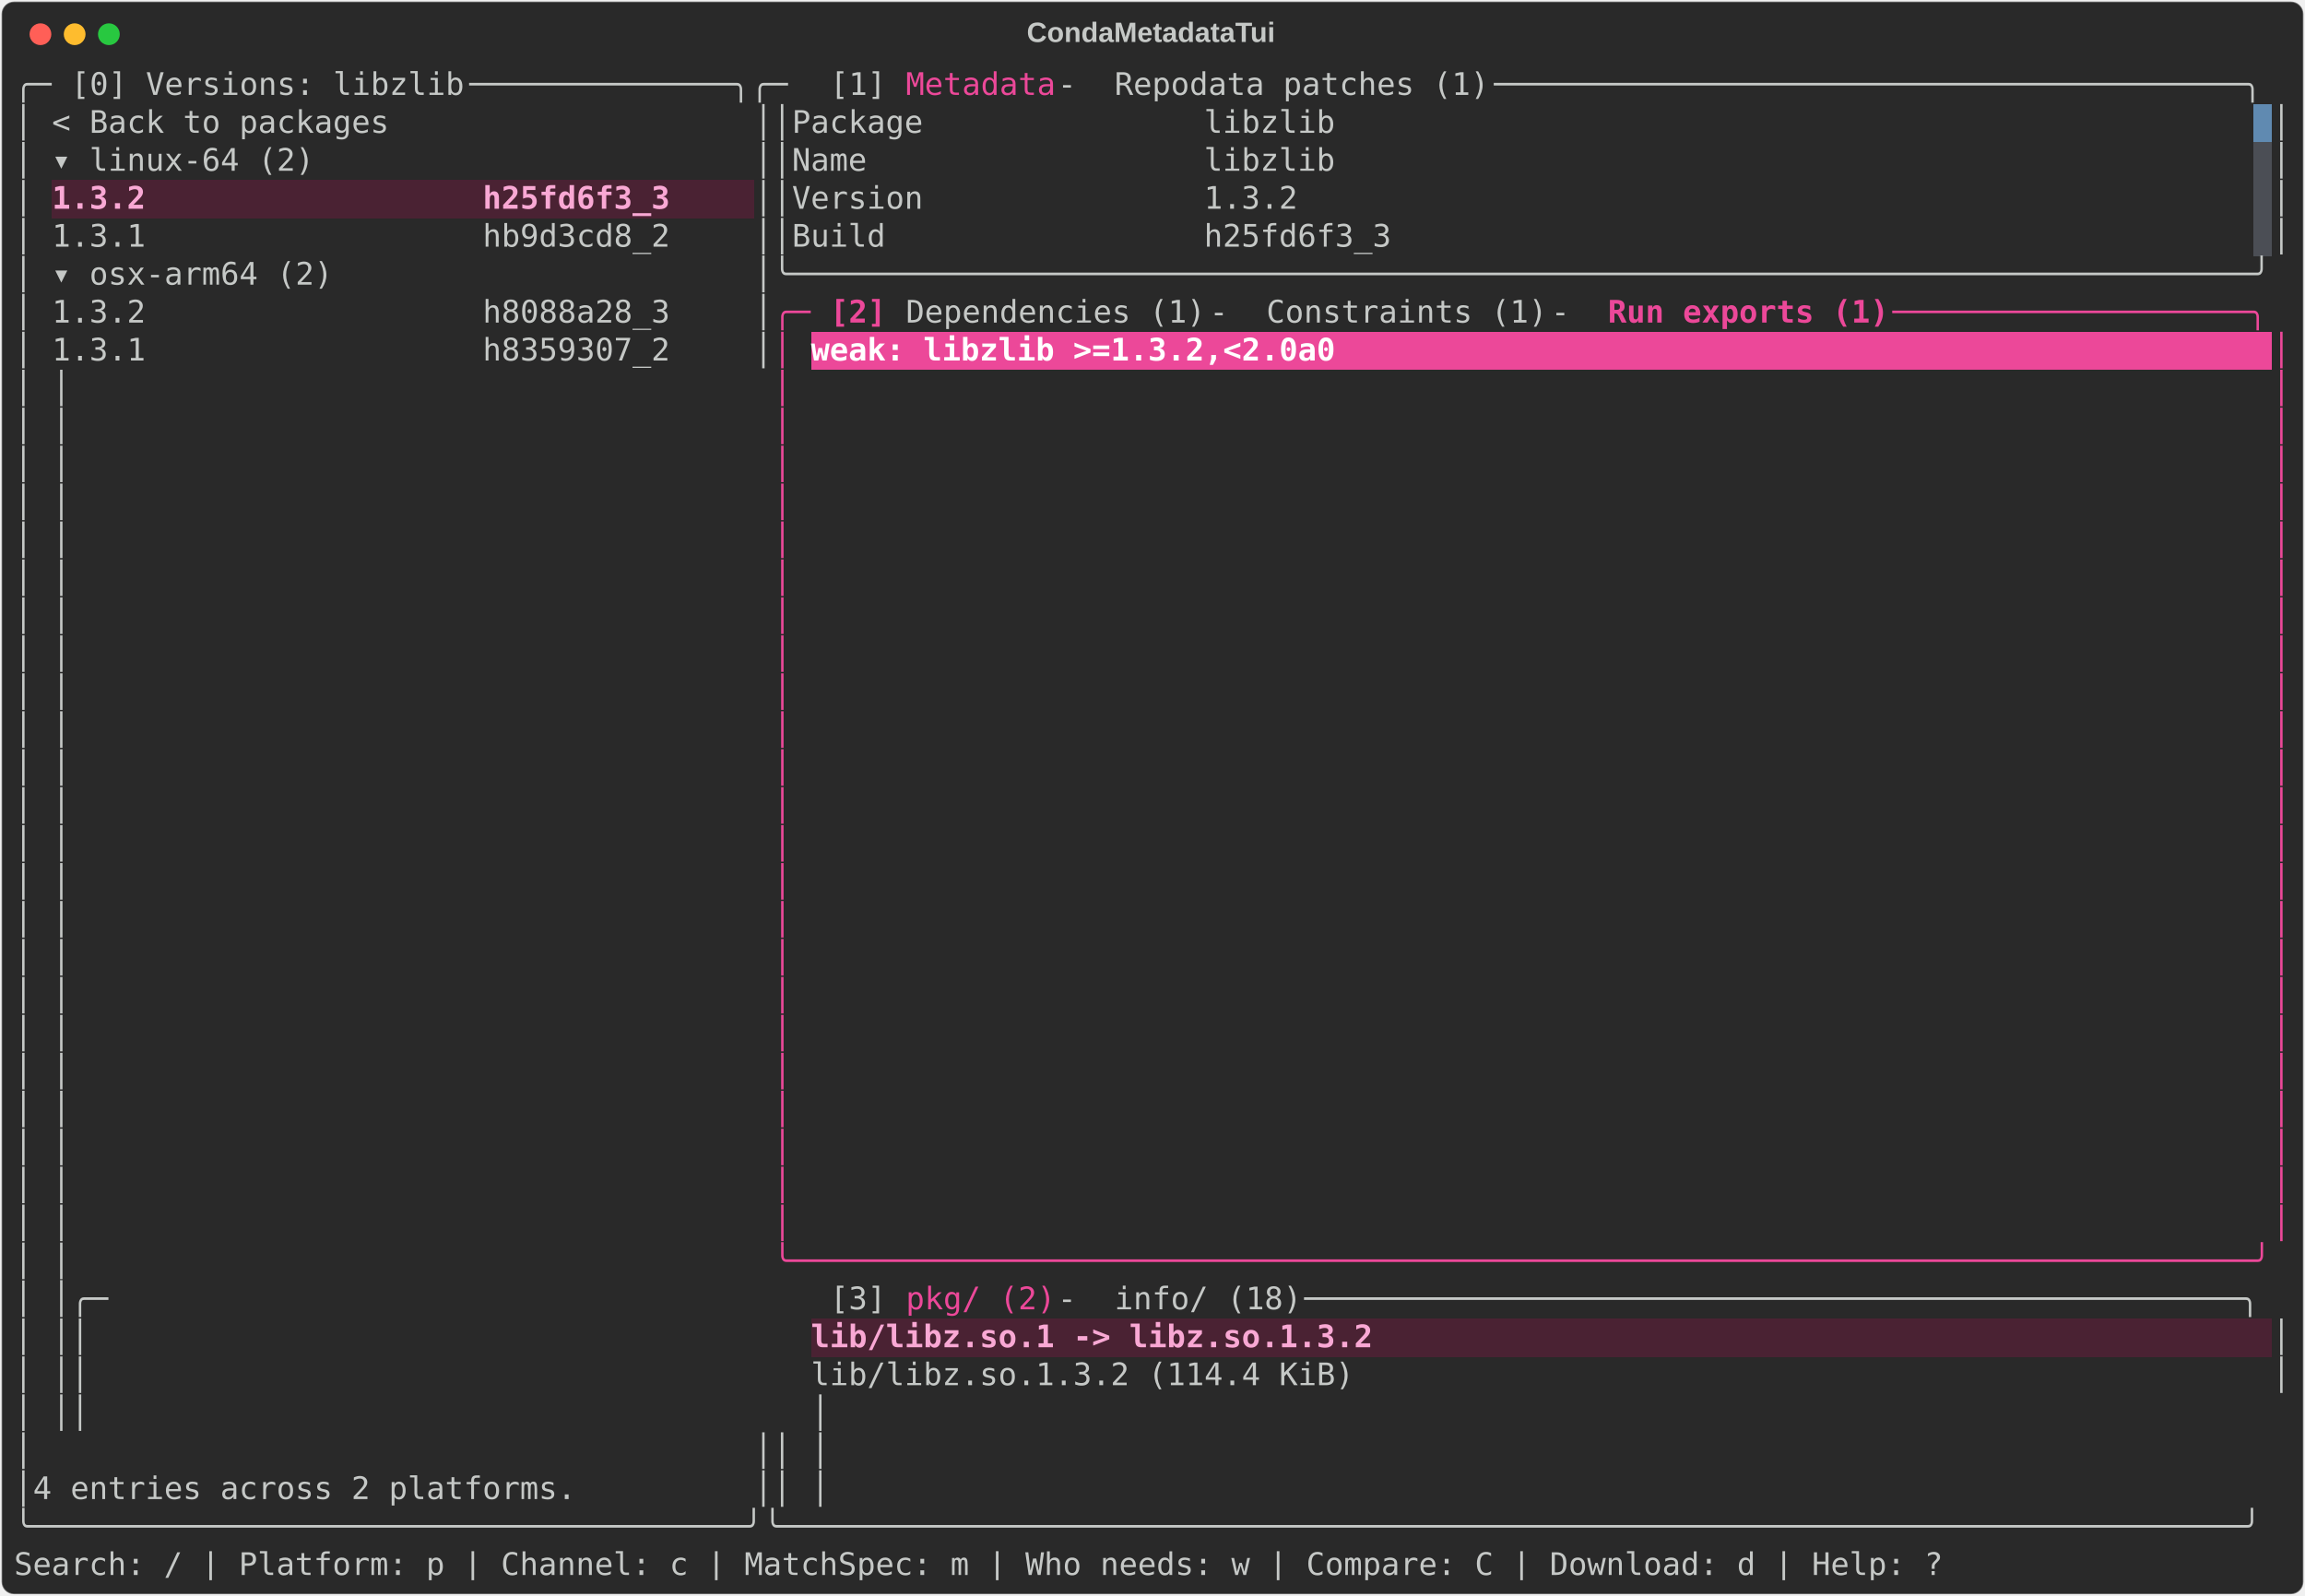
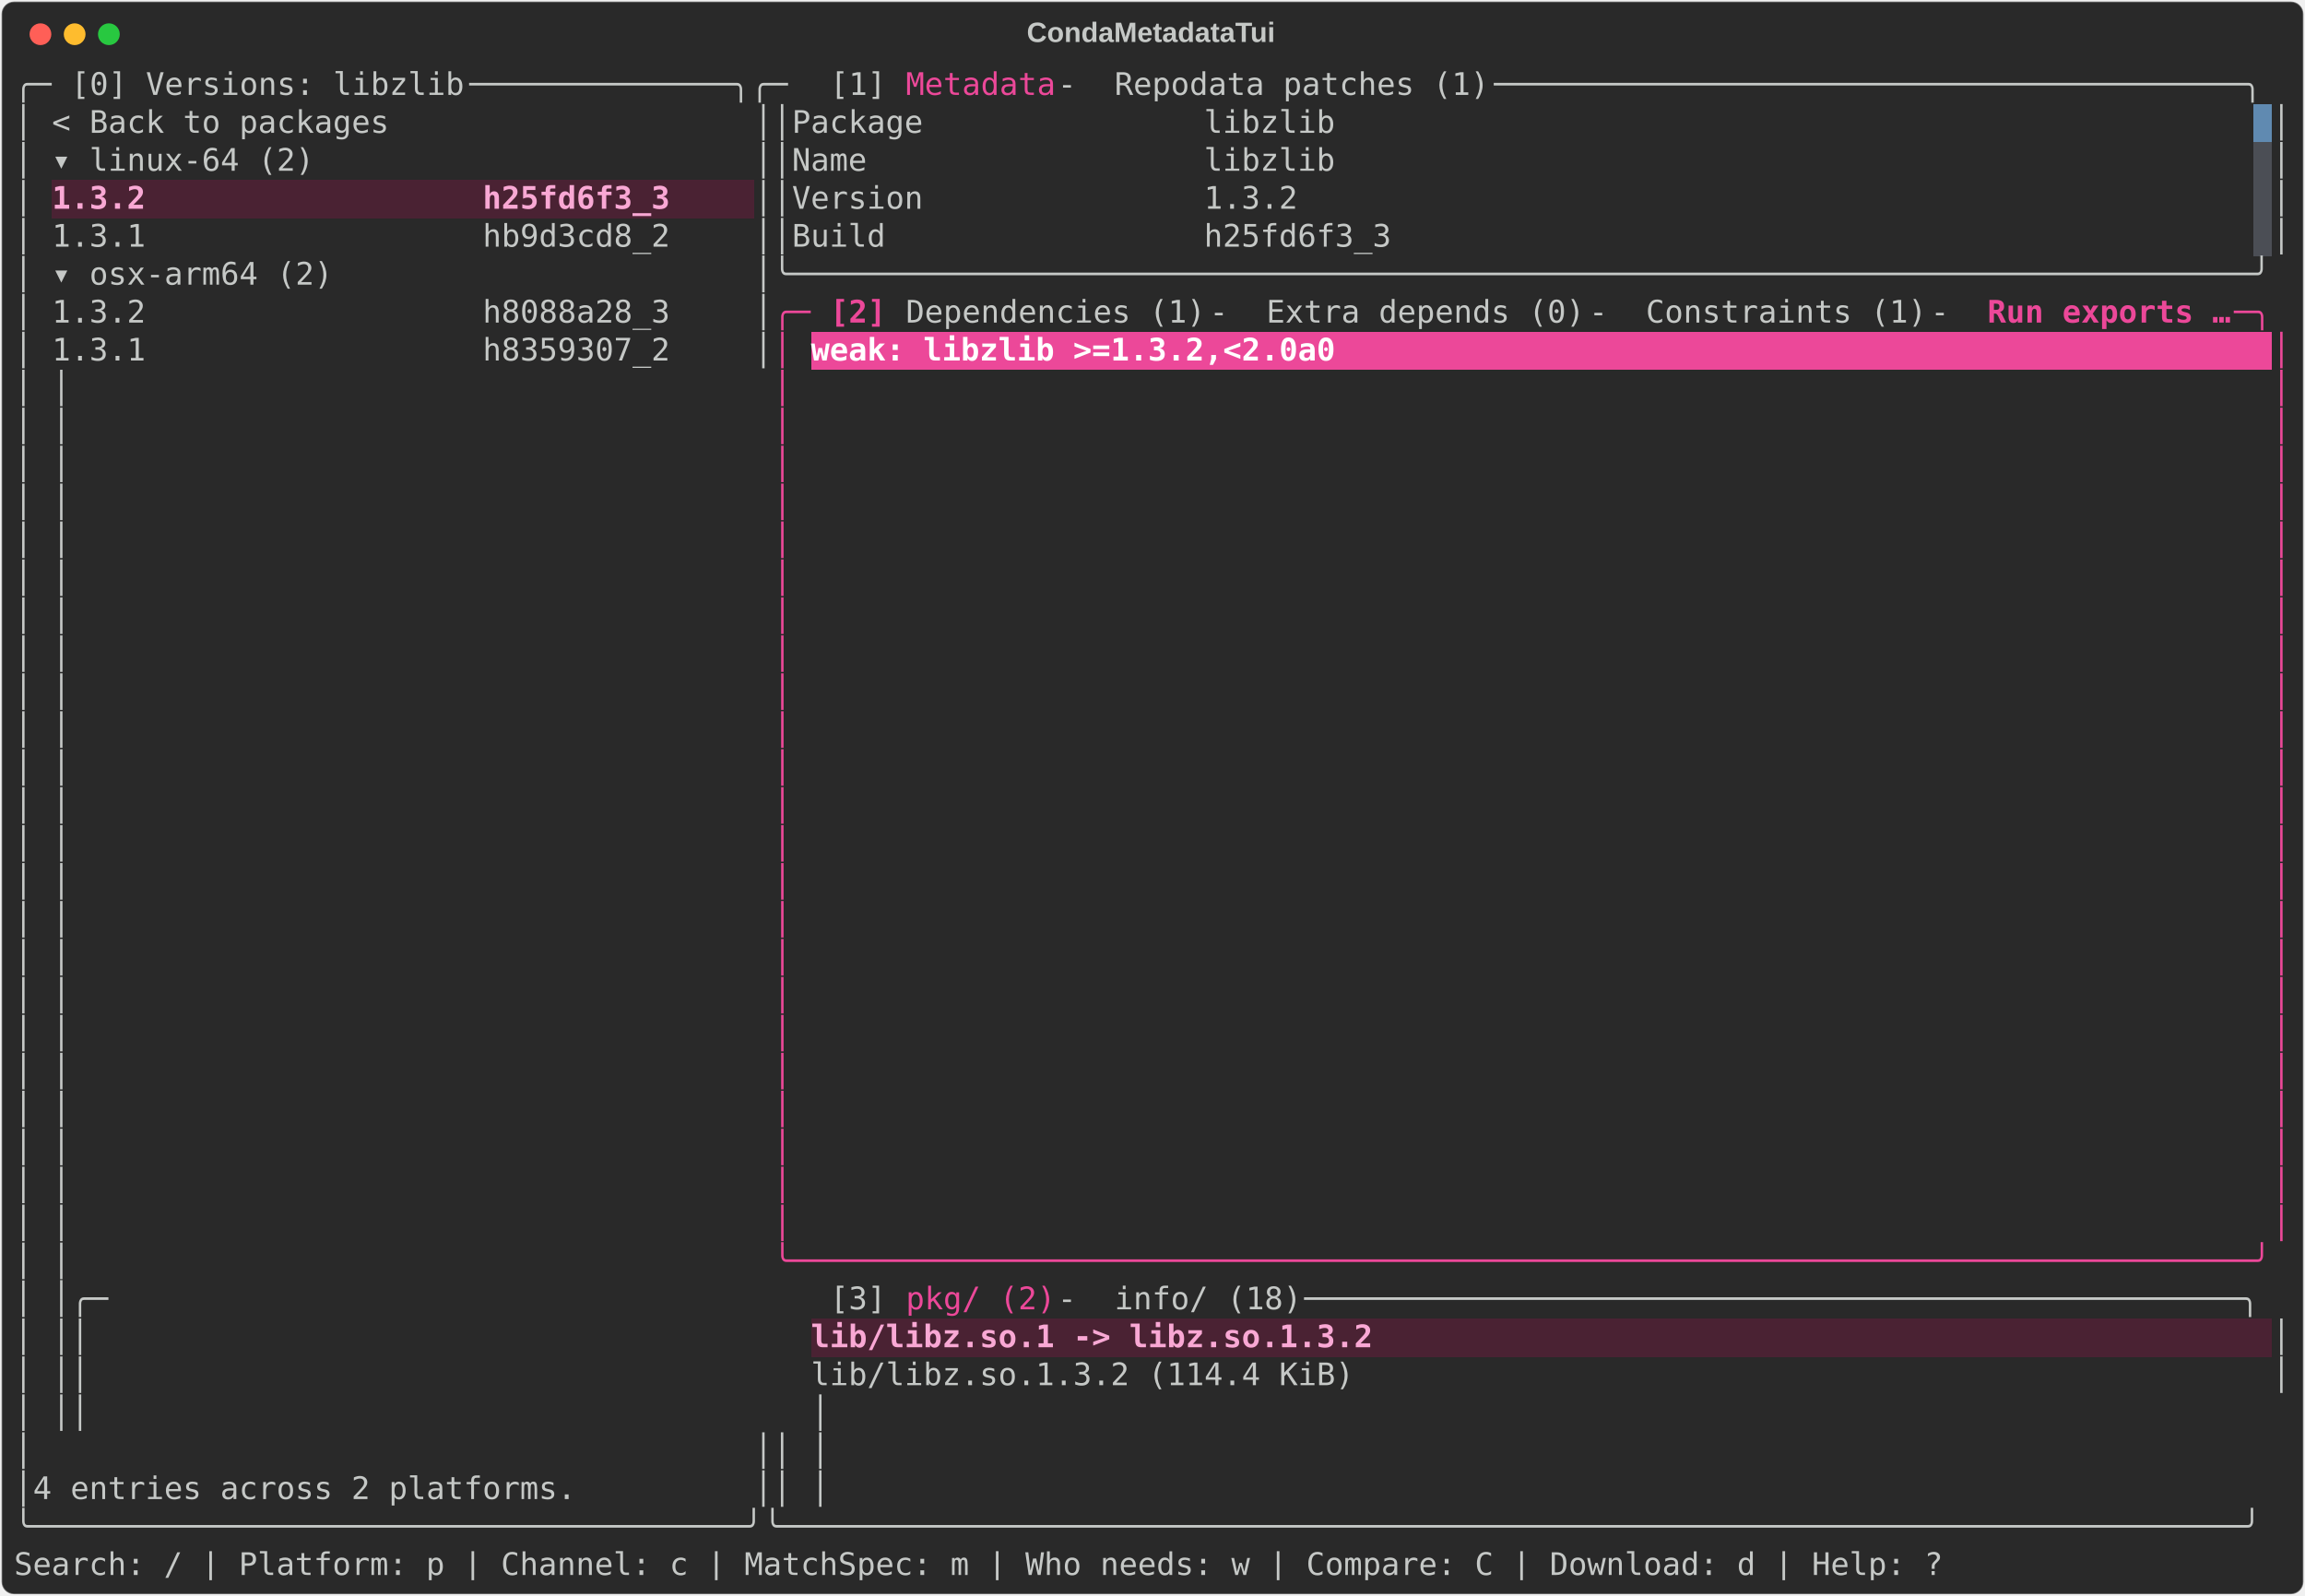
<svg xmlns="http://www.w3.org/2000/svg" class="rich-terminal" viewBox="0 0 1482 1026.0">
  <style>

    @font-face {
        font-family: "Fira Code";
        src: local("FiraCode-Regular"),
                url("https://cdnjs.cloudflare.com/ajax/libs/firacode/6.2.0/woff2/FiraCode-Regular.woff2") format("woff2"),
                url("https://cdnjs.cloudflare.com/ajax/libs/firacode/6.2.0/woff/FiraCode-Regular.woff") format("woff");
        font-style: normal;
        font-weight: 400;
    }
    @font-face {
        font-family: "Fira Code";
        src: local("FiraCode-Bold"),
                url("https://cdnjs.cloudflare.com/ajax/libs/firacode/6.2.0/woff2/FiraCode-Bold.woff2") format("woff2"),
                url("https://cdnjs.cloudflare.com/ajax/libs/firacode/6.2.0/woff/FiraCode-Bold.woff") format("woff");
        font-style: bold;
        font-weight: 700;
    }

    .terminal-matrix {
        font-family: Fira Code, monospace;
        font-size: 20px;
        line-height: 24.4px;
        font-variant-east-asian: full-width;
    }

    .terminal-title {
        font-size: 18px;
        font-weight: bold;
        font-family: arial;
    }

    .terminal-r1 { fill: #c5c8c6 }
.terminal-r2 { fill: #ec4899 }
.terminal-r3 { fill: #292929 }
.terminal-r4 { fill: #f9a8d4;font-weight: bold }
.terminal-r5 { fill: #ec4899;font-weight: bold }
.terminal-r6 { fill: #ffffff;font-weight: bold }
    </style>
  <defs>
    <clipPath id="terminal-clip-terminal">
      <rect x="0" y="0" width="1463.0" height="975.0" />
    </clipPath>
    <clipPath id="terminal-line-0">
      <rect x="0" y="1.5" width="1464" height="24.65" />
    </clipPath>
    <clipPath id="terminal-line-1">
      <rect x="0" y="25.9" width="1464" height="24.65" />
    </clipPath>
    <clipPath id="terminal-line-2">
      <rect x="0" y="50.3" width="1464" height="24.65" />
    </clipPath>
    <clipPath id="terminal-line-3">
      <rect x="0" y="74.7" width="1464" height="24.65" />
    </clipPath>
    <clipPath id="terminal-line-4">
      <rect x="0" y="99.1" width="1464" height="24.65" />
    </clipPath>
    <clipPath id="terminal-line-5">
      <rect x="0" y="123.5" width="1464" height="24.65" />
    </clipPath>
    <clipPath id="terminal-line-6">
      <rect x="0" y="147.9" width="1464" height="24.65" />
    </clipPath>
    <clipPath id="terminal-line-7">
      <rect x="0" y="172.3" width="1464" height="24.65" />
    </clipPath>
    <clipPath id="terminal-line-8">
      <rect x="0" y="196.7" width="1464" height="24.65" />
    </clipPath>
    <clipPath id="terminal-line-9">
      <rect x="0" y="221.1" width="1464" height="24.65" />
    </clipPath>
    <clipPath id="terminal-line-10">
      <rect x="0" y="245.5" width="1464" height="24.65" />
    </clipPath>
    <clipPath id="terminal-line-11">
      <rect x="0" y="269.9" width="1464" height="24.65" />
    </clipPath>
    <clipPath id="terminal-line-12">
      <rect x="0" y="294.3" width="1464" height="24.65" />
    </clipPath>
    <clipPath id="terminal-line-13">
      <rect x="0" y="318.7" width="1464" height="24.65" />
    </clipPath>
    <clipPath id="terminal-line-14">
      <rect x="0" y="343.1" width="1464" height="24.65" />
    </clipPath>
    <clipPath id="terminal-line-15">
      <rect x="0" y="367.5" width="1464" height="24.65" />
    </clipPath>
    <clipPath id="terminal-line-16">
      <rect x="0" y="391.9" width="1464" height="24.65" />
    </clipPath>
    <clipPath id="terminal-line-17">
      <rect x="0" y="416.3" width="1464" height="24.65" />
    </clipPath>
    <clipPath id="terminal-line-18">
      <rect x="0" y="440.7" width="1464" height="24.65" />
    </clipPath>
    <clipPath id="terminal-line-19">
      <rect x="0" y="465.1" width="1464" height="24.65" />
    </clipPath>
    <clipPath id="terminal-line-20">
      <rect x="0" y="489.5" width="1464" height="24.65" />
    </clipPath>
    <clipPath id="terminal-line-21">
      <rect x="0" y="513.9" width="1464" height="24.65" />
    </clipPath>
    <clipPath id="terminal-line-22">
      <rect x="0" y="538.3" width="1464" height="24.65" />
    </clipPath>
    <clipPath id="terminal-line-23">
      <rect x="0" y="562.7" width="1464" height="24.65" />
    </clipPath>
    <clipPath id="terminal-line-24">
      <rect x="0" y="587.1" width="1464" height="24.65" />
    </clipPath>
    <clipPath id="terminal-line-25">
      <rect x="0" y="611.5" width="1464" height="24.65" />
    </clipPath>
    <clipPath id="terminal-line-26">
      <rect x="0" y="635.9" width="1464" height="24.65" />
    </clipPath>
    <clipPath id="terminal-line-27">
      <rect x="0" y="660.3" width="1464" height="24.65" />
    </clipPath>
    <clipPath id="terminal-line-28">
      <rect x="0" y="684.7" width="1464" height="24.65" />
    </clipPath>
    <clipPath id="terminal-line-29">
      <rect x="0" y="709.1" width="1464" height="24.65" />
    </clipPath>
    <clipPath id="terminal-line-30">
      <rect x="0" y="733.5" width="1464" height="24.65" />
    </clipPath>
    <clipPath id="terminal-line-31">
      <rect x="0" y="757.9" width="1464" height="24.65" />
    </clipPath>
    <clipPath id="terminal-line-32">
      <rect x="0" y="782.3" width="1464" height="24.65" />
    </clipPath>
    <clipPath id="terminal-line-33">
      <rect x="0" y="806.7" width="1464" height="24.65" />
    </clipPath>
    <clipPath id="terminal-line-34">
      <rect x="0" y="831.1" width="1464" height="24.65" />
    </clipPath>
    <clipPath id="terminal-line-35">
      <rect x="0" y="855.5" width="1464" height="24.65" />
    </clipPath>
    <clipPath id="terminal-line-36">
      <rect x="0" y="879.9" width="1464" height="24.65" />
    </clipPath>
    <clipPath id="terminal-line-37">
      <rect x="0" y="904.3" width="1464" height="24.65" />
    </clipPath>
    <clipPath id="terminal-line-38">
      <rect x="0" y="928.7" width="1464" height="24.65" />
    </clipPath>
  </defs>
  <rect fill="#292929" stroke="rgba(255,255,255,0.35)" stroke-width="1" x="1" y="1" width="1480" height="1024" rx="8" />
  <text class="terminal-title" fill="#c5c8c6" text-anchor="middle" x="740" y="27">CondaMetadataTui</text>
  <g transform="translate(26,22)">
    <circle cx="0" cy="0" r="7" fill="#ff5f57" />
    <circle cx="22" cy="0" r="7" fill="#febc2e" />
    <circle cx="44" cy="0" r="7" fill="#28c840" />
  </g>
  <g transform="translate(9, 41)" clip-path="url(#terminal-clip-terminal)">
    <rect fill="#608ab1" x="1439.6" y="25.9" width="12.2" height="24.65" shape-rendering="crispEdges" />
    <rect fill="#4b4e55" x="1439.6" y="50.3" width="12.2" height="24.65" shape-rendering="crispEdges" />
    <rect fill="#4a2233" x="24.4" y="74.7" width="402.6" height="24.65" shape-rendering="crispEdges" />
    <rect fill="#4a2233" x="427" y="74.7" width="48.8" height="24.65" shape-rendering="crispEdges" />
    <rect fill="#4b4e55" x="1439.6" y="74.7" width="12.2" height="24.65" shape-rendering="crispEdges" />
    <rect fill="#4b4e55" x="1439.6" y="99.1" width="12.2" height="24.65" shape-rendering="crispEdges" />
    <rect fill="#ec4899" x="512.4" y="172.3" width="341.6" height="24.65" shape-rendering="crispEdges" />
    <rect fill="#ec4899" x="854" y="172.3" width="597.8" height="24.65" shape-rendering="crispEdges" />
    <rect fill="#4a2233" x="512.4" y="806.7" width="366" height="24.65" shape-rendering="crispEdges" />
    <rect fill="#4a2233" x="878.4" y="806.7" width="573.4" height="24.65" shape-rendering="crispEdges" />
    <g class="terminal-matrix">
      <text class="terminal-r1" x="0" y="20" textLength="36.6" clip-path="url(#terminal-line-0)">╭─ </text>
      <text class="terminal-r1" x="36.6" y="20" textLength="256.2" clip-path="url(#terminal-line-0)">[0] Versions: libzlib</text>
      <text class="terminal-r1" x="292.8" y="20" textLength="231.8" clip-path="url(#terminal-line-0)"> ──────────────╮╭─ </text>
      <text class="terminal-r1" x="524.6" y="20" textLength="48.8" clip-path="url(#terminal-line-0)">[1] </text>
      <text class="terminal-r2" x="573.4" y="20" textLength="97.6" clip-path="url(#terminal-line-0)">Metadata</text>
      <text class="terminal-r1" x="671" y="20" textLength="36.6" clip-path="url(#terminal-line-0)"> - </text>
      <text class="terminal-r1" x="707.6" y="20" textLength="244" clip-path="url(#terminal-line-0)">Repodata patches (1)</text>
      <text class="terminal-r1" x="951.6" y="20" textLength="512.4" clip-path="url(#terminal-line-0)"> ────────────────────────────────────────╮</text>
      <text class="terminal-r1" x="1464" y="20" textLength="12.2" clip-path="url(#terminal-line-0)">
</text>
      <text class="terminal-r1" x="0" y="44.4" textLength="12.2" clip-path="url(#terminal-line-1)">│</text>
      <text class="terminal-r1" x="24.4" y="44.4" textLength="219.6" clip-path="url(#terminal-line-1)">&lt; Back to packages</text>
      <text class="terminal-r1" x="475.8" y="44.4" textLength="24.4" clip-path="url(#terminal-line-1)">││</text>
      <text class="terminal-r1" x="500.2" y="44.4" textLength="353.8" clip-path="url(#terminal-line-1)">Package               libzlib</text>
      <text class="terminal-r1" x="1451.8" y="44.4" textLength="12.2" clip-path="url(#terminal-line-1)">│</text>
      <text class="terminal-r1" x="1464" y="44.4" textLength="12.2" clip-path="url(#terminal-line-1)">
</text>
      <text class="terminal-r1" x="0" y="68.8" textLength="12.2" clip-path="url(#terminal-line-2)">│</text>
      <text class="terminal-r1" x="24.4" y="68.8" textLength="170.8" clip-path="url(#terminal-line-2)">▾ linux-64 (2)</text>
      <text class="terminal-r1" x="475.8" y="68.8" textLength="24.4" clip-path="url(#terminal-line-2)">││</text>
      <text class="terminal-r1" x="500.2" y="68.8" textLength="353.8" clip-path="url(#terminal-line-2)">Name                  libzlib</text>
      <text class="terminal-r1" x="1451.8" y="68.8" textLength="12.2" clip-path="url(#terminal-line-2)">│</text>
      <text class="terminal-r1" x="1464" y="68.8" textLength="12.2" clip-path="url(#terminal-line-2)">
</text>
      <text class="terminal-r1" x="0" y="93.2" textLength="12.2" clip-path="url(#terminal-line-3)">│</text>
      <text class="terminal-r4" x="24.4" y="93.2" textLength="402.6" clip-path="url(#terminal-line-3)">1.3.2                  h25fd6f3_3</text>
      <text class="terminal-r1" x="475.8" y="93.2" textLength="24.4" clip-path="url(#terminal-line-3)">││</text>
      <text class="terminal-r1" x="500.2" y="93.2" textLength="329.4" clip-path="url(#terminal-line-3)">Version               1.3.2</text>
      <text class="terminal-r1" x="1451.8" y="93.2" textLength="12.2" clip-path="url(#terminal-line-3)">│</text>
      <text class="terminal-r1" x="1464" y="93.2" textLength="12.2" clip-path="url(#terminal-line-3)">
</text>
      <text class="terminal-r1" x="0" y="117.6" textLength="12.2" clip-path="url(#terminal-line-4)">│</text>
      <text class="terminal-r1" x="24.4" y="117.6" textLength="402.6" clip-path="url(#terminal-line-4)">1.3.1                  hb9d3cd8_2</text>
      <text class="terminal-r1" x="475.8" y="117.6" textLength="24.4" clip-path="url(#terminal-line-4)">││</text>
      <text class="terminal-r1" x="500.2" y="117.6" textLength="390.4" clip-path="url(#terminal-line-4)">Build                 h25fd6f3_3</text>
      <text class="terminal-r1" x="1451.8" y="117.6" textLength="12.2" clip-path="url(#terminal-line-4)">│</text>
      <text class="terminal-r1" x="1464" y="117.6" textLength="12.2" clip-path="url(#terminal-line-4)">
</text>
      <text class="terminal-r1" x="0" y="142" textLength="12.2" clip-path="url(#terminal-line-5)">│</text>
      <text class="terminal-r1" x="24.4" y="142" textLength="183" clip-path="url(#terminal-line-5)">▾ osx-arm64 (2)</text>
      <text class="terminal-r1" x="475.8" y="142" textLength="988.2" clip-path="url(#terminal-line-5)">│╰──────────────────────────────────────────────────────────────────────────────╯</text>
      <text class="terminal-r1" x="1464" y="142" textLength="12.2" clip-path="url(#terminal-line-5)">
</text>
      <text class="terminal-r1" x="0" y="166.4" textLength="12.2" clip-path="url(#terminal-line-6)">│</text>
      <text class="terminal-r1" x="24.4" y="166.4" textLength="402.6" clip-path="url(#terminal-line-6)">1.3.2                  h8088a28_3</text>
      <text class="terminal-r1" x="475.8" y="166.4" textLength="12.2" clip-path="url(#terminal-line-6)">│</text>
      <text class="terminal-r2" x="488" y="166.4" textLength="36.6" clip-path="url(#terminal-line-6)">╭─ </text>
      <text class="terminal-r5" x="524.6" y="166.4" textLength="48.8" clip-path="url(#terminal-line-6)">[2] </text>
      <text class="terminal-r1" x="573.4" y="166.4" textLength="195.2" clip-path="url(#terminal-line-6)">Dependencies (1)</text>
      <text class="terminal-r1" x="768.6" y="166.4" textLength="36.6" clip-path="url(#terminal-line-6)"> - </text>
-       <text class="terminal-r1" x="805.2" y="166.4" textLength="183" clip-path="url(#terminal-line-6)">Constraints (1)</text>
-       <text class="terminal-r1" x="988.2" y="166.4" textLength="36.6" clip-path="url(#terminal-line-6)"> - </text>
-       <text class="terminal-r5" x="1024.8" y="166.4" textLength="183" clip-path="url(#terminal-line-6)">Run exports (1)</text>
-       <text class="terminal-r2" x="1207.8" y="166.4" textLength="256.2" clip-path="url(#terminal-line-6)"> ───────────────────╮</text>
+       <text class="terminal-r1" x="805.2" y="166.4" textLength="207.4" clip-path="url(#terminal-line-6)">Extra depends (0)</text>
+       <text class="terminal-r1" x="1012.6" y="166.4" textLength="36.6" clip-path="url(#terminal-line-6)"> - </text>
+       <text class="terminal-r1" x="1049.2" y="166.4" textLength="183" clip-path="url(#terminal-line-6)">Constraints (1)</text>
+       <text class="terminal-r1" x="1232.2" y="166.4" textLength="36.6" clip-path="url(#terminal-line-6)"> - </text>
+       <text class="terminal-r5" x="1268.8" y="166.4" textLength="158.6" clip-path="url(#terminal-line-6)">Run exports …</text>
+       <text class="terminal-r2" x="1427.4" y="166.4" textLength="36.6" clip-path="url(#terminal-line-6)"> ─╮</text>
      <text class="terminal-r1" x="1464" y="166.4" textLength="12.2" clip-path="url(#terminal-line-6)">
</text>
      <text class="terminal-r1" x="0" y="190.8" textLength="12.2" clip-path="url(#terminal-line-7)">│</text>
      <text class="terminal-r1" x="24.4" y="190.8" textLength="402.6" clip-path="url(#terminal-line-7)">1.3.1                  h8359307_2</text>
      <text class="terminal-r1" x="475.8" y="190.8" textLength="12.2" clip-path="url(#terminal-line-7)">│</text>
      <text class="terminal-r2" x="488" y="190.8" textLength="12.2" clip-path="url(#terminal-line-7)">│</text>
      <text class="terminal-r6" x="512.4" y="190.8" textLength="341.6" clip-path="url(#terminal-line-7)">weak: libzlib &gt;=1.3.2,&lt;2.0a0</text>
      <text class="terminal-r2" x="1451.8" y="190.8" textLength="12.2" clip-path="url(#terminal-line-7)">│</text>
      <text class="terminal-r1" x="1464" y="190.8" textLength="12.2" clip-path="url(#terminal-line-7)">
</text>
      <text class="terminal-r1" x="0" y="215.2" textLength="12.2" clip-path="url(#terminal-line-8)">│</text>
      <text class="terminal-r1" x="24.4" y="215.2" textLength="463.6" clip-path="url(#terminal-line-8)">                                     │</text>
      <text class="terminal-r2" x="488" y="215.2" textLength="12.2" clip-path="url(#terminal-line-8)">│</text>
      <text class="terminal-r2" x="1451.8" y="215.2" textLength="12.2" clip-path="url(#terminal-line-8)">│</text>
      <text class="terminal-r1" x="1464" y="215.2" textLength="12.2" clip-path="url(#terminal-line-8)">
</text>
      <text class="terminal-r1" x="0" y="239.6" textLength="12.2" clip-path="url(#terminal-line-9)">│</text>
      <text class="terminal-r1" x="24.4" y="239.6" textLength="463.6" clip-path="url(#terminal-line-9)">                                     │</text>
      <text class="terminal-r2" x="488" y="239.6" textLength="12.2" clip-path="url(#terminal-line-9)">│</text>
      <text class="terminal-r2" x="1451.8" y="239.6" textLength="12.2" clip-path="url(#terminal-line-9)">│</text>
      <text class="terminal-r1" x="1464" y="239.6" textLength="12.2" clip-path="url(#terminal-line-9)">
</text>
      <text class="terminal-r1" x="0" y="264" textLength="12.2" clip-path="url(#terminal-line-10)">│</text>
      <text class="terminal-r1" x="24.4" y="264" textLength="463.6" clip-path="url(#terminal-line-10)">                                     │</text>
      <text class="terminal-r2" x="488" y="264" textLength="12.2" clip-path="url(#terminal-line-10)">│</text>
      <text class="terminal-r2" x="1451.8" y="264" textLength="12.2" clip-path="url(#terminal-line-10)">│</text>
      <text class="terminal-r1" x="1464" y="264" textLength="12.2" clip-path="url(#terminal-line-10)">
</text>
      <text class="terminal-r1" x="0" y="288.4" textLength="12.2" clip-path="url(#terminal-line-11)">│</text>
      <text class="terminal-r1" x="24.4" y="288.4" textLength="463.6" clip-path="url(#terminal-line-11)">                                     │</text>
      <text class="terminal-r2" x="488" y="288.4" textLength="12.2" clip-path="url(#terminal-line-11)">│</text>
      <text class="terminal-r2" x="1451.8" y="288.4" textLength="12.2" clip-path="url(#terminal-line-11)">│</text>
      <text class="terminal-r1" x="1464" y="288.4" textLength="12.2" clip-path="url(#terminal-line-11)">
</text>
      <text class="terminal-r1" x="0" y="312.8" textLength="12.2" clip-path="url(#terminal-line-12)">│</text>
      <text class="terminal-r1" x="24.4" y="312.8" textLength="463.6" clip-path="url(#terminal-line-12)">                                     │</text>
      <text class="terminal-r2" x="488" y="312.8" textLength="12.2" clip-path="url(#terminal-line-12)">│</text>
      <text class="terminal-r2" x="1451.8" y="312.8" textLength="12.2" clip-path="url(#terminal-line-12)">│</text>
      <text class="terminal-r1" x="1464" y="312.8" textLength="12.2" clip-path="url(#terminal-line-12)">
</text>
      <text class="terminal-r1" x="0" y="337.2" textLength="12.2" clip-path="url(#terminal-line-13)">│</text>
      <text class="terminal-r1" x="24.4" y="337.2" textLength="463.6" clip-path="url(#terminal-line-13)">                                     │</text>
      <text class="terminal-r2" x="488" y="337.2" textLength="12.2" clip-path="url(#terminal-line-13)">│</text>
      <text class="terminal-r2" x="1451.8" y="337.2" textLength="12.2" clip-path="url(#terminal-line-13)">│</text>
      <text class="terminal-r1" x="1464" y="337.2" textLength="12.2" clip-path="url(#terminal-line-13)">
</text>
      <text class="terminal-r1" x="0" y="361.6" textLength="12.2" clip-path="url(#terminal-line-14)">│</text>
      <text class="terminal-r1" x="24.4" y="361.6" textLength="463.6" clip-path="url(#terminal-line-14)">                                     │</text>
      <text class="terminal-r2" x="488" y="361.6" textLength="12.2" clip-path="url(#terminal-line-14)">│</text>
      <text class="terminal-r2" x="1451.8" y="361.6" textLength="12.2" clip-path="url(#terminal-line-14)">│</text>
      <text class="terminal-r1" x="1464" y="361.6" textLength="12.2" clip-path="url(#terminal-line-14)">
</text>
      <text class="terminal-r1" x="0" y="386" textLength="12.2" clip-path="url(#terminal-line-15)">│</text>
      <text class="terminal-r1" x="24.4" y="386" textLength="463.6" clip-path="url(#terminal-line-15)">                                     │</text>
      <text class="terminal-r2" x="488" y="386" textLength="12.2" clip-path="url(#terminal-line-15)">│</text>
      <text class="terminal-r2" x="1451.8" y="386" textLength="12.2" clip-path="url(#terminal-line-15)">│</text>
      <text class="terminal-r1" x="1464" y="386" textLength="12.2" clip-path="url(#terminal-line-15)">
</text>
      <text class="terminal-r1" x="0" y="410.4" textLength="12.2" clip-path="url(#terminal-line-16)">│</text>
      <text class="terminal-r1" x="24.4" y="410.4" textLength="463.6" clip-path="url(#terminal-line-16)">                                     │</text>
      <text class="terminal-r2" x="488" y="410.4" textLength="12.2" clip-path="url(#terminal-line-16)">│</text>
      <text class="terminal-r2" x="1451.8" y="410.4" textLength="12.2" clip-path="url(#terminal-line-16)">│</text>
      <text class="terminal-r1" x="1464" y="410.4" textLength="12.2" clip-path="url(#terminal-line-16)">
</text>
      <text class="terminal-r1" x="0" y="434.8" textLength="12.2" clip-path="url(#terminal-line-17)">│</text>
      <text class="terminal-r1" x="24.4" y="434.8" textLength="463.6" clip-path="url(#terminal-line-17)">                                     │</text>
      <text class="terminal-r2" x="488" y="434.8" textLength="12.2" clip-path="url(#terminal-line-17)">│</text>
      <text class="terminal-r2" x="1451.8" y="434.8" textLength="12.2" clip-path="url(#terminal-line-17)">│</text>
      <text class="terminal-r1" x="1464" y="434.8" textLength="12.2" clip-path="url(#terminal-line-17)">
</text>
      <text class="terminal-r1" x="0" y="459.2" textLength="12.2" clip-path="url(#terminal-line-18)">│</text>
      <text class="terminal-r1" x="24.4" y="459.2" textLength="463.6" clip-path="url(#terminal-line-18)">                                     │</text>
      <text class="terminal-r2" x="488" y="459.2" textLength="12.2" clip-path="url(#terminal-line-18)">│</text>
      <text class="terminal-r2" x="1451.8" y="459.2" textLength="12.2" clip-path="url(#terminal-line-18)">│</text>
      <text class="terminal-r1" x="1464" y="459.2" textLength="12.2" clip-path="url(#terminal-line-18)">
</text>
      <text class="terminal-r1" x="0" y="483.6" textLength="12.2" clip-path="url(#terminal-line-19)">│</text>
      <text class="terminal-r1" x="24.4" y="483.6" textLength="463.6" clip-path="url(#terminal-line-19)">                                     │</text>
      <text class="terminal-r2" x="488" y="483.6" textLength="12.2" clip-path="url(#terminal-line-19)">│</text>
      <text class="terminal-r2" x="1451.8" y="483.6" textLength="12.2" clip-path="url(#terminal-line-19)">│</text>
      <text class="terminal-r1" x="1464" y="483.6" textLength="12.2" clip-path="url(#terminal-line-19)">
</text>
      <text class="terminal-r1" x="0" y="508" textLength="12.2" clip-path="url(#terminal-line-20)">│</text>
      <text class="terminal-r1" x="24.4" y="508" textLength="463.6" clip-path="url(#terminal-line-20)">                                     │</text>
      <text class="terminal-r2" x="488" y="508" textLength="12.2" clip-path="url(#terminal-line-20)">│</text>
      <text class="terminal-r2" x="1451.8" y="508" textLength="12.2" clip-path="url(#terminal-line-20)">│</text>
      <text class="terminal-r1" x="1464" y="508" textLength="12.2" clip-path="url(#terminal-line-20)">
</text>
      <text class="terminal-r1" x="0" y="532.4" textLength="12.2" clip-path="url(#terminal-line-21)">│</text>
      <text class="terminal-r1" x="24.4" y="532.4" textLength="463.6" clip-path="url(#terminal-line-21)">                                     │</text>
      <text class="terminal-r2" x="488" y="532.4" textLength="12.2" clip-path="url(#terminal-line-21)">│</text>
      <text class="terminal-r2" x="1451.8" y="532.4" textLength="12.2" clip-path="url(#terminal-line-21)">│</text>
      <text class="terminal-r1" x="1464" y="532.4" textLength="12.2" clip-path="url(#terminal-line-21)">
</text>
      <text class="terminal-r1" x="0" y="556.8" textLength="12.2" clip-path="url(#terminal-line-22)">│</text>
      <text class="terminal-r1" x="24.4" y="556.8" textLength="463.6" clip-path="url(#terminal-line-22)">                                     │</text>
      <text class="terminal-r2" x="488" y="556.8" textLength="12.2" clip-path="url(#terminal-line-22)">│</text>
      <text class="terminal-r2" x="1451.8" y="556.8" textLength="12.2" clip-path="url(#terminal-line-22)">│</text>
      <text class="terminal-r1" x="1464" y="556.8" textLength="12.2" clip-path="url(#terminal-line-22)">
</text>
      <text class="terminal-r1" x="0" y="581.2" textLength="12.2" clip-path="url(#terminal-line-23)">│</text>
      <text class="terminal-r1" x="24.4" y="581.2" textLength="463.6" clip-path="url(#terminal-line-23)">                                     │</text>
      <text class="terminal-r2" x="488" y="581.2" textLength="12.2" clip-path="url(#terminal-line-23)">│</text>
      <text class="terminal-r2" x="1451.8" y="581.2" textLength="12.2" clip-path="url(#terminal-line-23)">│</text>
      <text class="terminal-r1" x="1464" y="581.2" textLength="12.2" clip-path="url(#terminal-line-23)">
</text>
      <text class="terminal-r1" x="0" y="605.6" textLength="12.2" clip-path="url(#terminal-line-24)">│</text>
      <text class="terminal-r1" x="24.4" y="605.6" textLength="463.6" clip-path="url(#terminal-line-24)">                                     │</text>
      <text class="terminal-r2" x="488" y="605.6" textLength="12.2" clip-path="url(#terminal-line-24)">│</text>
      <text class="terminal-r2" x="1451.8" y="605.6" textLength="12.2" clip-path="url(#terminal-line-24)">│</text>
      <text class="terminal-r1" x="1464" y="605.6" textLength="12.2" clip-path="url(#terminal-line-24)">
</text>
      <text class="terminal-r1" x="0" y="630" textLength="12.2" clip-path="url(#terminal-line-25)">│</text>
      <text class="terminal-r1" x="24.4" y="630" textLength="463.6" clip-path="url(#terminal-line-25)">                                     │</text>
      <text class="terminal-r2" x="488" y="630" textLength="12.2" clip-path="url(#terminal-line-25)">│</text>
      <text class="terminal-r2" x="1451.8" y="630" textLength="12.2" clip-path="url(#terminal-line-25)">│</text>
      <text class="terminal-r1" x="1464" y="630" textLength="12.2" clip-path="url(#terminal-line-25)">
</text>
      <text class="terminal-r1" x="0" y="654.4" textLength="12.2" clip-path="url(#terminal-line-26)">│</text>
      <text class="terminal-r1" x="24.4" y="654.4" textLength="463.6" clip-path="url(#terminal-line-26)">                                     │</text>
      <text class="terminal-r2" x="488" y="654.4" textLength="12.2" clip-path="url(#terminal-line-26)">│</text>
      <text class="terminal-r2" x="1451.8" y="654.4" textLength="12.2" clip-path="url(#terminal-line-26)">│</text>
      <text class="terminal-r1" x="1464" y="654.4" textLength="12.2" clip-path="url(#terminal-line-26)">
</text>
      <text class="terminal-r1" x="0" y="678.8" textLength="12.2" clip-path="url(#terminal-line-27)">│</text>
      <text class="terminal-r1" x="24.4" y="678.8" textLength="463.6" clip-path="url(#terminal-line-27)">                                     │</text>
      <text class="terminal-r2" x="488" y="678.8" textLength="12.2" clip-path="url(#terminal-line-27)">│</text>
      <text class="terminal-r2" x="1451.8" y="678.8" textLength="12.2" clip-path="url(#terminal-line-27)">│</text>
      <text class="terminal-r1" x="1464" y="678.8" textLength="12.2" clip-path="url(#terminal-line-27)">
</text>
      <text class="terminal-r1" x="0" y="703.2" textLength="12.2" clip-path="url(#terminal-line-28)">│</text>
      <text class="terminal-r1" x="24.4" y="703.2" textLength="463.6" clip-path="url(#terminal-line-28)">                                     │</text>
      <text class="terminal-r2" x="488" y="703.2" textLength="12.2" clip-path="url(#terminal-line-28)">│</text>
      <text class="terminal-r2" x="1451.8" y="703.2" textLength="12.2" clip-path="url(#terminal-line-28)">│</text>
      <text class="terminal-r1" x="1464" y="703.2" textLength="12.2" clip-path="url(#terminal-line-28)">
</text>
      <text class="terminal-r1" x="0" y="727.6" textLength="12.2" clip-path="url(#terminal-line-29)">│</text>
      <text class="terminal-r1" x="24.4" y="727.6" textLength="463.6" clip-path="url(#terminal-line-29)">                                     │</text>
      <text class="terminal-r2" x="488" y="727.6" textLength="12.2" clip-path="url(#terminal-line-29)">│</text>
      <text class="terminal-r2" x="1451.8" y="727.6" textLength="12.2" clip-path="url(#terminal-line-29)">│</text>
      <text class="terminal-r1" x="1464" y="727.6" textLength="12.2" clip-path="url(#terminal-line-29)">
</text>
      <text class="terminal-r1" x="0" y="752" textLength="12.2" clip-path="url(#terminal-line-30)">│</text>
      <text class="terminal-r1" x="24.4" y="752" textLength="463.6" clip-path="url(#terminal-line-30)">                                     │</text>
      <text class="terminal-r2" x="488" y="752" textLength="12.2" clip-path="url(#terminal-line-30)">│</text>
      <text class="terminal-r2" x="1451.8" y="752" textLength="12.2" clip-path="url(#terminal-line-30)">│</text>
      <text class="terminal-r1" x="1464" y="752" textLength="12.2" clip-path="url(#terminal-line-30)">
</text>
      <text class="terminal-r1" x="0" y="776.4" textLength="12.2" clip-path="url(#terminal-line-31)">│</text>
      <text class="terminal-r1" x="24.4" y="776.4" textLength="463.6" clip-path="url(#terminal-line-31)">                                     │</text>
      <text class="terminal-r2" x="488" y="776.4" textLength="976" clip-path="url(#terminal-line-31)">╰──────────────────────────────────────────────────────────────────────────────╯</text>
      <text class="terminal-r1" x="1464" y="776.4" textLength="12.2" clip-path="url(#terminal-line-31)">
</text>
      <text class="terminal-r1" x="0" y="800.8" textLength="12.2" clip-path="url(#terminal-line-32)">│</text>
      <text class="terminal-r1" x="24.4" y="800.8" textLength="500.2" clip-path="url(#terminal-line-32)">                                     │╭─ </text>
      <text class="terminal-r1" x="524.6" y="800.8" textLength="48.8" clip-path="url(#terminal-line-32)">[3] </text>
      <text class="terminal-r2" x="573.4" y="800.8" textLength="97.6" clip-path="url(#terminal-line-32)">pkg/ (2)</text>
      <text class="terminal-r1" x="671" y="800.8" textLength="36.6" clip-path="url(#terminal-line-32)"> - </text>
      <text class="terminal-r1" x="707.6" y="800.8" textLength="122" clip-path="url(#terminal-line-32)">info/ (18)</text>
      <text class="terminal-r1" x="829.6" y="800.8" textLength="634.4" clip-path="url(#terminal-line-32)"> ──────────────────────────────────────────────────╮</text>
      <text class="terminal-r1" x="1464" y="800.8" textLength="12.2" clip-path="url(#terminal-line-32)">
</text>
      <text class="terminal-r1" x="0" y="825.2" textLength="12.2" clip-path="url(#terminal-line-33)">│</text>
      <text class="terminal-r1" x="24.4" y="825.2" textLength="475.8" clip-path="url(#terminal-line-33)">                                     ││</text>
      <text class="terminal-r4" x="512.4" y="825.2" textLength="366" clip-path="url(#terminal-line-33)">lib/libz.so.1 -&gt; libz.so.1.3.2</text>
      <text class="terminal-r1" x="1451.8" y="825.2" textLength="12.2" clip-path="url(#terminal-line-33)">│</text>
      <text class="terminal-r1" x="1464" y="825.2" textLength="12.2" clip-path="url(#terminal-line-33)">
</text>
      <text class="terminal-r1" x="0" y="849.6" textLength="12.2" clip-path="url(#terminal-line-34)">│</text>
      <text class="terminal-r1" x="24.4" y="849.6" textLength="475.8" clip-path="url(#terminal-line-34)">                                     ││</text>
      <text class="terminal-r1" x="512.4" y="849.6" textLength="353.8" clip-path="url(#terminal-line-34)">lib/libz.so.1.3.2 (114.4 KiB)</text>
      <text class="terminal-r1" x="1451.8" y="849.6" textLength="12.2" clip-path="url(#terminal-line-34)">│</text>
      <text class="terminal-r1" x="1464" y="849.6" textLength="12.2" clip-path="url(#terminal-line-34)">
</text>
      <text class="terminal-r1" x="0" y="874" textLength="12.2" clip-path="url(#terminal-line-35)">│</text>
      <text class="terminal-r1" x="24.4" y="874" textLength="475.8" clip-path="url(#terminal-line-35)">                                     ││</text>
      <text class="terminal-r1" x="512.4" y="874" textLength="951.6" clip-path="url(#terminal-line-35)">                                                                             │</text>
      <text class="terminal-r1" x="1464" y="874" textLength="12.2" clip-path="url(#terminal-line-35)">
</text>
      <text class="terminal-r1" x="0" y="898.4" textLength="12.2" clip-path="url(#terminal-line-36)">│</text>
      <text class="terminal-r1" x="475.8" y="898.4" textLength="24.4" clip-path="url(#terminal-line-36)">││</text>
      <text class="terminal-r1" x="512.4" y="898.4" textLength="951.6" clip-path="url(#terminal-line-36)">                                                                             │</text>
      <text class="terminal-r1" x="1464" y="898.4" textLength="12.2" clip-path="url(#terminal-line-36)">
</text>
      <text class="terminal-r1" x="0" y="922.8" textLength="12.2" clip-path="url(#terminal-line-37)">│</text>
      <text class="terminal-r1" x="12.2" y="922.8" textLength="353.8" clip-path="url(#terminal-line-37)">4 entries across 2 platforms.</text>
      <text class="terminal-r1" x="475.8" y="922.8" textLength="24.4" clip-path="url(#terminal-line-37)">││</text>
      <text class="terminal-r1" x="512.4" y="922.8" textLength="951.6" clip-path="url(#terminal-line-37)">                                                                             │</text>
      <text class="terminal-r1" x="1464" y="922.8" textLength="12.2" clip-path="url(#terminal-line-37)">
</text>
      <text class="terminal-r1" x="0" y="947.2" textLength="1464" clip-path="url(#terminal-line-38)">╰──────────────────────────────────────╯╰──────────────────────────────────────────────────────────────────────────────╯</text>
      <text class="terminal-r1" x="1464" y="947.2" textLength="12.2" clip-path="url(#terminal-line-38)">
</text>
      <text class="terminal-r1" x="0" y="971.6" textLength="1256.6" clip-path="url(#terminal-line-39)">Search: / | Platform: p | Channel: c | MatchSpec: m | Who needs: w | Compare: C | Download: d | Help: ?</text>
    </g>
  </g>
</svg>
